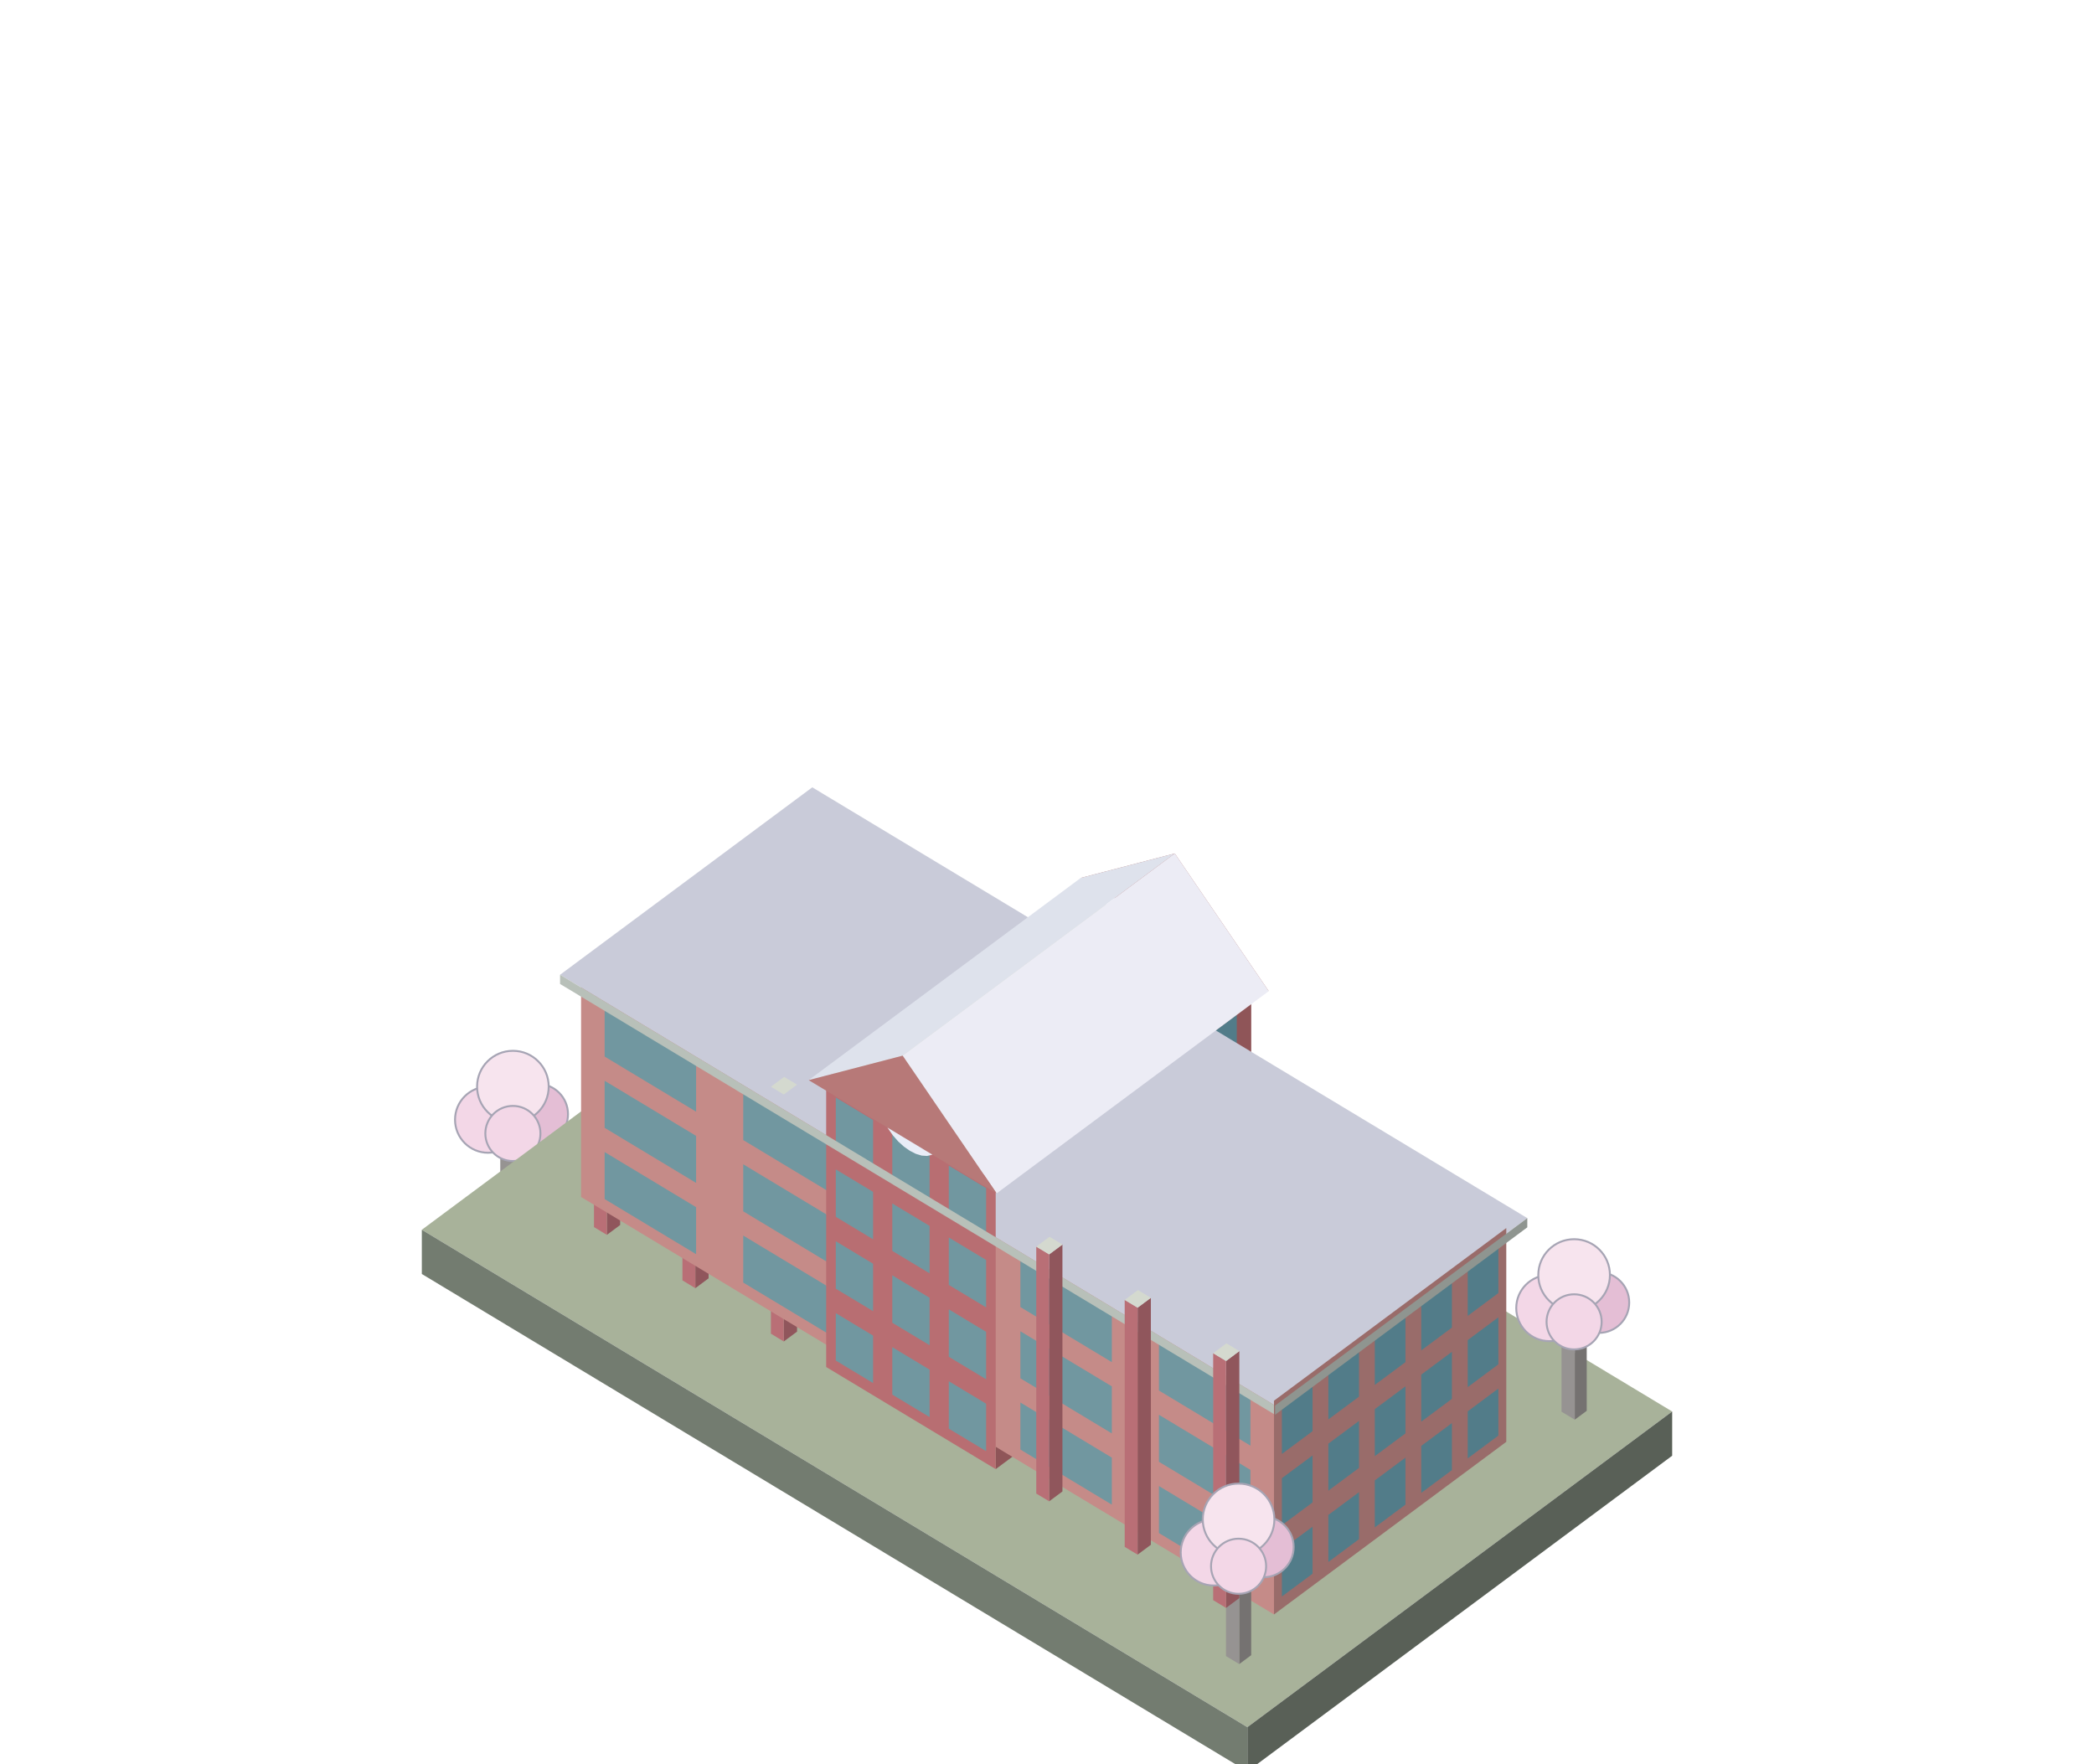
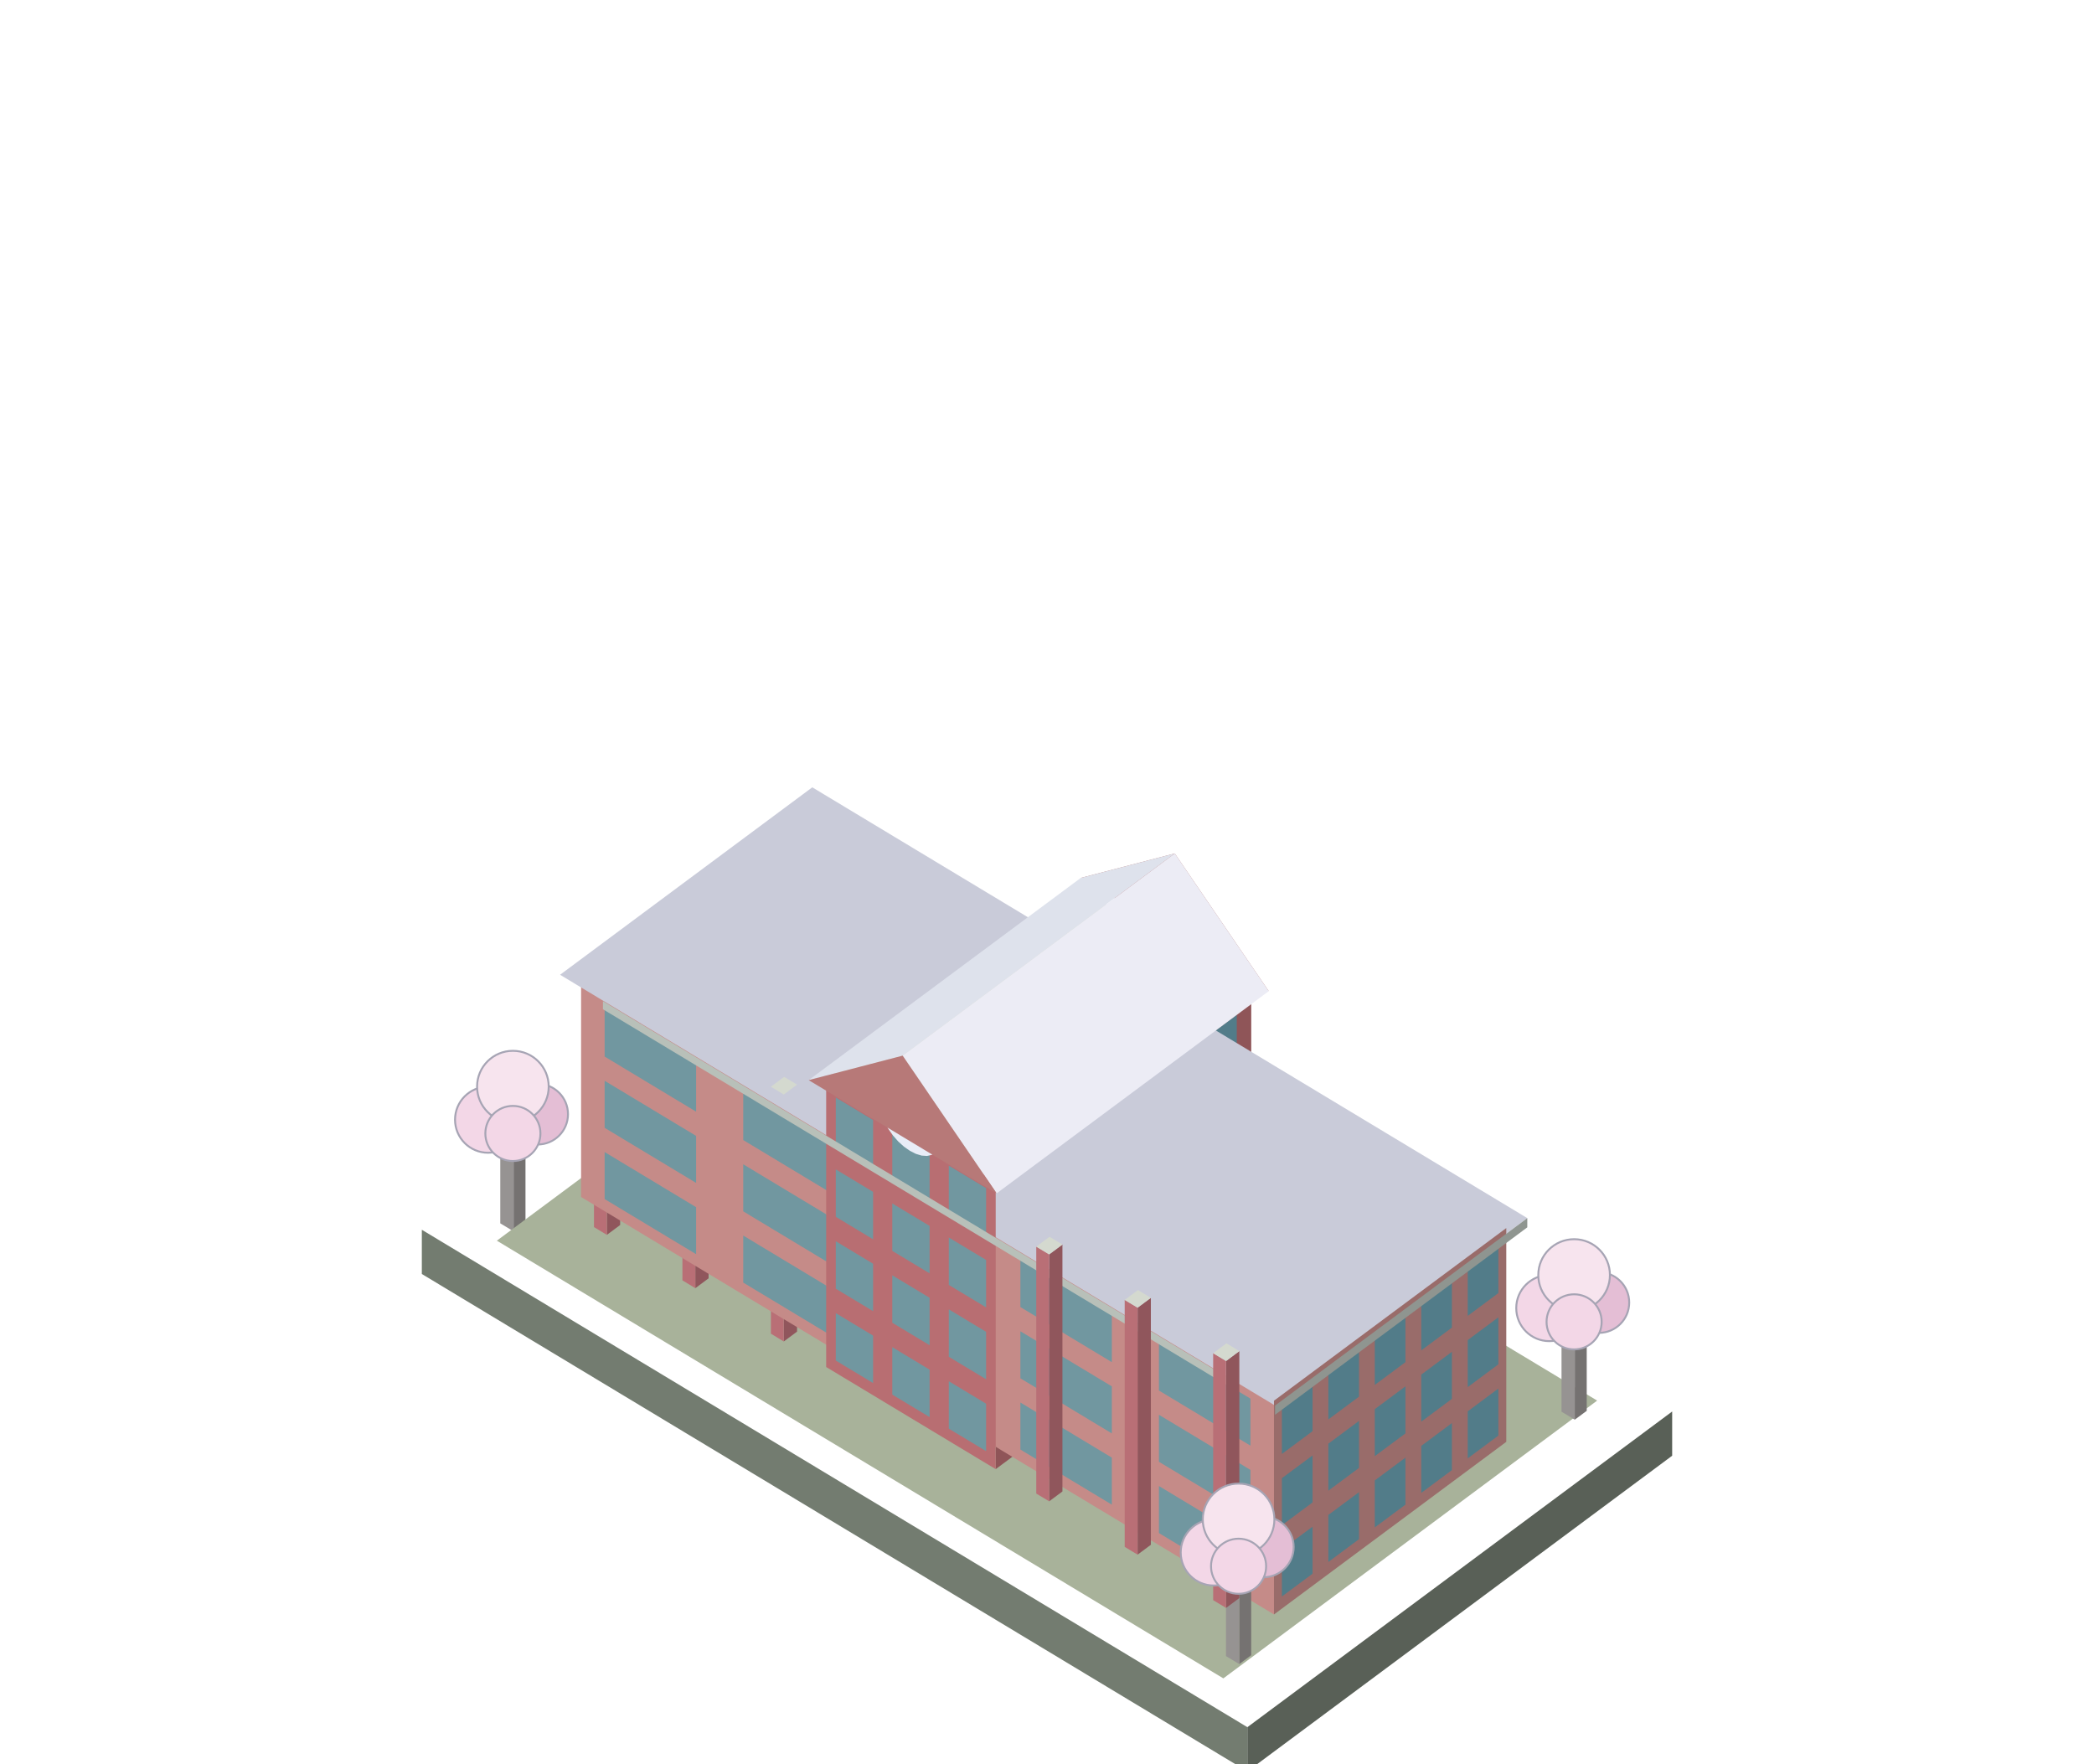
<svg xmlns="http://www.w3.org/2000/svg" width="760" height="640" viewBox="0 0 760 640">
  <polygon points="190.72,443.68 186.39,446.90 186.39,418.81 190.72,415.58" fill="#757271" stroke="none" stroke-width="0" stroke-linejoin="round" />
  <polygon points="186.39,446.90 181.57,444.00 181.57,415.91 186.39,418.81" fill="#969392" stroke="none" stroke-width="0" stroke-linejoin="round" />
  <polygon points="185.91,412.68 190.72,415.58 186.39,418.81 181.57,415.91" fill="#aaa0a1" stroke="none" stroke-width="0" stroke-linejoin="round" />
  <circle cx="177.15" cy="406.38" r="12" fill="#f3d7e7" stroke="#a6a4b4" stroke-width=".7" />
  <circle cx="195.15" cy="404.38" r="11" fill="#e4bed5" stroke="#a6a4b4" stroke-width=".7" />
  <circle cx="186.15" cy="394.38" r="13" fill="#f7e4ee" stroke="#a6a4b4" stroke-width=".7" />
  <circle cx="186.15" cy="411.38" r="10" fill="#f3d7e7" stroke="#a6a4b4" stroke-width=".7" />
-   <polygon points="307.27,331.76 606.90,512.29 452.73,626.86 153.10,446.33" fill="#a8b29a" stroke="none" stroke-width="0" stroke-linejoin="round" />
+   <polygon points="316.00,349.47 579.67,508.33 444.00,609.15 180.33,450.29" fill="#a8b29a" stroke="none" stroke-width="0" stroke-linejoin="round" />
  <polygon points="225.08,444.60 220.26,448.18 220.26,358.56 225.08,354.98" fill="#90565c" stroke="none" stroke-width="0" stroke-linejoin="round" />
  <polygon points="220.26,448.18 215.58,445.36 215.58,355.74 220.26,358.56" fill="#b96f76" stroke="none" stroke-width="0" stroke-linejoin="round" />
  <polygon points="257.18,463.95 252.37,467.53 252.37,377.90 257.18,374.32" fill="#90565c" stroke="none" stroke-width="0" stroke-linejoin="round" />
  <polygon points="252.37,467.53 247.68,464.70 247.68,375.08 252.37,377.90" fill="#b96f76" stroke="none" stroke-width="0" stroke-linejoin="round" />
  <polygon points="220.40,352.16 225.08,354.98 220.26,358.56 215.58,355.74" fill="#d4d9cf" stroke="none" stroke-width="0" stroke-linejoin="round" />
  <polygon points="289.29,483.29 284.47,486.87 284.47,397.24 289.29,393.66" fill="#90565c" stroke="none" stroke-width="0" stroke-linejoin="round" />
  <polygon points="284.47,486.87 279.79,484.05 279.79,394.42 284.47,397.24" fill="#b96f76" stroke="none" stroke-width="0" stroke-linejoin="round" />
  <polygon points="575.89,512.04 571.55,515.26 571.55,487.17 575.89,483.95" fill="#757271" stroke="none" stroke-width="0" stroke-linejoin="round" />
  <polygon points="571.55,515.26 566.74,512.36 566.74,484.27 571.55,487.17" fill="#969392" stroke="none" stroke-width="0" stroke-linejoin="round" />
  <polygon points="452.73,642.91 153.10,462.38 153.10,446.33 452.73,626.86" fill="#737c70" stroke="none" stroke-width="0" stroke-linejoin="round" />
  <polygon points="571.07,481.05 575.89,483.95 571.55,487.17 566.74,484.27" fill="#aaa0a1" stroke="none" stroke-width="0" stroke-linejoin="round" />
  <polygon points="392.26,318.63 460.48,359.73 426.37,309.75" fill="#b77978" stroke="none" stroke-width="0" stroke-linejoin="round" />
  <polygon points="252.50,371.50 257.18,374.32 252.37,377.90 247.68,375.08" fill="#d4d9cf" stroke="none" stroke-width="0" stroke-linejoin="round" />
  <polygon points="454.13,464.29 361.38,533.21 361.38,428.87 454.13,359.95" fill="#8f5558" stroke="none" stroke-width="0" stroke-linejoin="round" />
  <polygon points="448.87,463.76 428.47,478.92 428.47,461.71 448.87,446.54" fill="#527c89" stroke="none" stroke-width="0" stroke-linejoin="round" />
  <polygon points="417.96,486.73 397.55,501.89 397.55,484.68 417.96,469.52" fill="#527c89" stroke="none" stroke-width="0" stroke-linejoin="round" />
  <polygon points="387.04,509.71 366.64,524.87 366.64,507.65 387.04,492.49" fill="#527c89" stroke="none" stroke-width="0" stroke-linejoin="round" />
  <polygon points="448.87,437.67 428.47,452.84 428.47,435.62 448.87,420.46" fill="#527c89" stroke="none" stroke-width="0" stroke-linejoin="round" />
  <polygon points="417.96,460.65 397.55,475.81 397.55,458.59 417.96,443.43" fill="#527c89" stroke="none" stroke-width="0" stroke-linejoin="round" />
  <polygon points="387.04,483.62 366.64,498.78 366.64,481.57 387.04,466.41" fill="#527c89" stroke="none" stroke-width="0" stroke-linejoin="round" />
  <polygon points="448.87,411.59 428.47,426.75 428.47,409.54 448.87,394.37" fill="#527c89" stroke="none" stroke-width="0" stroke-linejoin="round" />
  <polygon points="417.96,434.56 397.55,449.73 397.55,432.51 417.96,417.35" fill="#527c89" stroke="none" stroke-width="0" stroke-linejoin="round" />
  <polygon points="387.04,457.54 366.64,472.70 366.64,455.48 387.04,440.32" fill="#527c89" stroke="none" stroke-width="0" stroke-linejoin="round" />
  <polygon points="448.87,385.51 428.47,400.67 428.47,383.45 448.87,368.29" fill="#527c89" stroke="none" stroke-width="0" stroke-linejoin="round" />
  <polygon points="417.96,408.48 397.55,423.64 397.55,406.43 417.96,391.26" fill="#527c89" stroke="none" stroke-width="0" stroke-linejoin="round" />
  <polygon points="387.04,431.45 366.64,446.62 366.64,429.40 387.04,414.24" fill="#527c89" stroke="none" stroke-width="0" stroke-linejoin="round" />
  <polygon points="462.38,585.95 210.90,434.44 210.90,356.86 462.38,508.37" fill="#c58b88" stroke="none" stroke-width="0" stroke-linejoin="round" />
  <polygon points="453.83,576.41 420.63,556.41 420.63,539.34 453.83,559.34" fill="#7197a0" stroke="none" stroke-width="0" stroke-linejoin="round" />
  <polygon points="403.53,546.10 370.34,526.10 370.34,509.03 403.53,529.03" fill="#7197a0" stroke="none" stroke-width="0" stroke-linejoin="round" />
  <polygon points="353.24,515.80 320.04,495.80 320.04,478.73 353.24,498.73" fill="#7197a0" stroke="none" stroke-width="0" stroke-linejoin="round" />
  <polygon points="302.94,485.50 269.75,465.50 269.75,448.43 302.94,468.43" fill="#7197a0" stroke="none" stroke-width="0" stroke-linejoin="round" />
  <polygon points="252.65,455.19 219.45,435.19 219.45,418.13 252.65,438.13" fill="#7197a0" stroke="none" stroke-width="0" stroke-linejoin="round" />
  <polygon points="453.83,550.54 420.63,530.54 420.63,513.48 453.83,533.48" fill="#7197a0" stroke="none" stroke-width="0" stroke-linejoin="round" />
  <polygon points="403.53,520.24 370.34,500.24 370.34,483.17 403.53,503.17" fill="#7197a0" stroke="none" stroke-width="0" stroke-linejoin="round" />
  <polygon points="353.24,489.94 320.04,469.94 320.04,452.87 353.24,472.87" fill="#7197a0" stroke="none" stroke-width="0" stroke-linejoin="round" />
  <polygon points="302.94,459.64 269.75,439.64 269.75,422.57 302.94,442.57" fill="#7197a0" stroke="none" stroke-width="0" stroke-linejoin="round" />
  <polygon points="252.65,429.33 219.45,409.33 219.45,392.26 252.65,412.26" fill="#7197a0" stroke="none" stroke-width="0" stroke-linejoin="round" />
  <polygon points="453.83,524.68 420.63,504.68 420.63,487.61 453.83,507.61" fill="#7197a0" stroke="none" stroke-width="0" stroke-linejoin="round" />
  <polygon points="403.53,494.38 370.34,474.38 370.34,457.31 403.53,477.31" fill="#7197a0" stroke="none" stroke-width="0" stroke-linejoin="round" />
  <polygon points="353.24,464.08 320.04,444.08 320.04,427.01 353.24,447.01" fill="#7197a0" stroke="none" stroke-width="0" stroke-linejoin="round" />
  <polygon points="302.94,433.77 269.75,413.77 269.75,396.71 302.94,416.71" fill="#7197a0" stroke="none" stroke-width="0" stroke-linejoin="round" />
  <polygon points="252.65,403.47 219.45,383.47 219.45,366.40 252.65,386.40" fill="#7197a0" stroke="none" stroke-width="0" stroke-linejoin="round" />
  <polygon points="295.21,294.20 546.69,445.71 462.38,508.37 210.90,356.86" fill="#d4d9cf" stroke="none" stroke-width="0" stroke-linejoin="round" />
  <circle cx="562.31" cy="474.75" r="12" fill="#f3d7e7" stroke="#a6a4b4" stroke-width=".7" />
  <circle cx="580.31" cy="472.75" r="11" fill="#e4bed5" stroke="#a6a4b4" stroke-width=".7" />
  <circle cx="571.31" cy="462.75" r="13" fill="#f7e4ee" stroke="#a6a4b4" stroke-width=".7" />
  <circle cx="571.31" cy="479.75" r="10" fill="#f3d7e7" stroke="#a6a4b4" stroke-width=".7" />
  <polygon points="294.81,285.75 554.32,442.10 462.78,510.13 203.27,353.78" fill="#c9cbd9" stroke="none" stroke-width="0" stroke-linejoin="round" />
  <polygon points="284.60,390.84 289.29,393.66 284.47,397.24 279.79,394.42" fill="#d4d9cf" stroke="none" stroke-width="0" stroke-linejoin="round" />
  <polygon points="361.38,533.21 299.85,496.14 299.85,391.80 361.38,428.87" fill="#b86e72" stroke="none" stroke-width="0" stroke-linejoin="round" />
  <polygon points="357.90,526.67 344.36,518.52 344.36,501.30 357.90,509.46" fill="#7197a0" stroke="none" stroke-width="0" stroke-linejoin="round" />
  <polygon points="337.39,514.32 323.85,506.16 323.85,488.94 337.39,497.10" fill="#7197a0" stroke="none" stroke-width="0" stroke-linejoin="round" />
  <polygon points="316.88,501.96 303.34,493.80 303.34,476.59 316.88,484.74" fill="#7197a0" stroke="none" stroke-width="0" stroke-linejoin="round" />
  <polygon points="357.90,500.59 344.36,492.43 344.36,475.22 357.90,483.37" fill="#7197a0" stroke="none" stroke-width="0" stroke-linejoin="round" />
  <polygon points="337.39,488.23 323.85,480.08 323.85,462.86 337.39,471.02" fill="#7197a0" stroke="none" stroke-width="0" stroke-linejoin="round" />
  <polygon points="316.88,475.87 303.34,467.72 303.34,450.50 316.88,458.66" fill="#7197a0" stroke="none" stroke-width="0" stroke-linejoin="round" />
  <polygon points="357.90,474.50 344.36,466.35 344.36,449.13 357.90,457.29" fill="#7197a0" stroke="none" stroke-width="0" stroke-linejoin="round" />
  <polygon points="337.39,462.15 323.85,453.99 323.85,436.78 337.39,444.93" fill="#7197a0" stroke="none" stroke-width="0" stroke-linejoin="round" />
  <polygon points="316.88,449.79 303.34,441.63 303.34,424.42 316.88,432.57" fill="#7197a0" stroke="none" stroke-width="0" stroke-linejoin="round" />
  <polygon points="357.90,448.42 344.36,440.26 344.36,423.05 357.90,431.20" fill="#7197a0" stroke="none" stroke-width="0" stroke-linejoin="round" />
  <polygon points="337.39,436.06 323.85,427.91 323.85,410.69 337.39,418.85" fill="#7197a0" stroke="none" stroke-width="0" stroke-linejoin="round" />
  <polygon points="316.88,423.70 303.34,415.55 303.34,398.33 316.88,406.49" fill="#7197a0" stroke="none" stroke-width="0" stroke-linejoin="round" />
  <polygon points="606.90,528.34 452.73,642.91 452.73,626.86 606.90,512.29" fill="#596057" stroke="none" stroke-width="0" stroke-linejoin="round" />
  <polygon points="392.59,322.88 454.13,359.95 361.38,428.87 299.85,391.80" fill="#d4d9cf" stroke="none" stroke-width="0" stroke-linejoin="round" />
  <polygon points="392.26,318.63 426.37,309.75 327.61,383.14 293.50,392.02" fill="#dee2ec" stroke="none" stroke-width="0" stroke-linejoin="round" />
-   <polygon points="462.78,513.47 203.27,357.12 203.27,353.78 462.78,510.13" fill="#b8c0b9" stroke="none" stroke-width="0" stroke-linejoin="round" />
+   <polygon points="447.21,503.89 218.84,366.30 218.84,363.36 447.21,500.95" fill="#b8c0b9" stroke="none" stroke-width="0" stroke-linejoin="round" />
  <polygon points="385.60,541.31 380.78,544.89 380.78,455.27 385.60,451.69" fill="#90565c" stroke="none" stroke-width="0" stroke-linejoin="round" />
  <polygon points="380.78,544.89 376.10,542.07 376.10,452.45 380.78,455.27" fill="#b96f76" stroke="none" stroke-width="0" stroke-linejoin="round" />
  <polygon points="546.69,523.30 462.38,585.95 462.38,508.37 546.69,445.71" fill="#996c6a" stroke="none" stroke-width="0" stroke-linejoin="round" />
  <polygon points="543.82,521.03 532.70,529.30 532.70,512.23 543.82,503.96" fill="#527c89" stroke="none" stroke-width="0" stroke-linejoin="round" />
  <polygon points="526.96,533.56 515.83,541.83 515.83,524.77 526.96,516.49" fill="#527c89" stroke="none" stroke-width="0" stroke-linejoin="round" />
  <polygon points="510.10,546.09 498.97,554.36 498.97,537.30 510.10,529.03" fill="#527c89" stroke="none" stroke-width="0" stroke-linejoin="round" />
  <polygon points="493.24,558.63 482.11,566.90 482.11,549.83 493.24,541.56" fill="#527c89" stroke="none" stroke-width="0" stroke-linejoin="round" />
  <polygon points="476.38,571.16 465.25,579.43 465.25,562.36 476.38,554.09" fill="#527c89" stroke="none" stroke-width="0" stroke-linejoin="round" />
  <polygon points="543.82,495.17 532.70,503.44 532.70,486.37 543.82,478.10" fill="#527c89" stroke="none" stroke-width="0" stroke-linejoin="round" />
  <polygon points="526.96,507.70 515.83,515.97 515.83,498.90 526.96,490.63" fill="#527c89" stroke="none" stroke-width="0" stroke-linejoin="round" />
  <polygon points="510.10,520.23 498.97,528.50 498.97,511.43 510.10,503.16" fill="#527c89" stroke="none" stroke-width="0" stroke-linejoin="round" />
  <polygon points="493.24,532.76 482.11,541.03 482.11,523.97 493.24,515.70" fill="#527c89" stroke="none" stroke-width="0" stroke-linejoin="round" />
  <polygon points="476.38,545.29 465.25,553.57 465.25,536.50 476.38,528.23" fill="#527c89" stroke="none" stroke-width="0" stroke-linejoin="round" />
  <polygon points="543.82,469.31 532.70,477.58 532.70,460.51 543.82,452.24" fill="#527c89" stroke="none" stroke-width="0" stroke-linejoin="round" />
  <polygon points="526.96,481.84 515.83,490.11 515.83,473.04 526.96,464.77" fill="#527c89" stroke="none" stroke-width="0" stroke-linejoin="round" />
  <polygon points="510.10,494.37 498.97,502.64 498.97,485.57 510.10,477.30" fill="#527c89" stroke="none" stroke-width="0" stroke-linejoin="round" />
  <polygon points="493.24,506.90 482.11,515.17 482.11,498.10 493.24,489.83" fill="#527c89" stroke="none" stroke-width="0" stroke-linejoin="round" />
  <polygon points="476.38,519.43 465.25,527.70 465.25,510.64 476.38,502.36" fill="#527c89" stroke="none" stroke-width="0" stroke-linejoin="round" />
  <polygon points="426.37,309.75 460.48,359.73 361.72,433.12 327.61,383.14" fill="#ececf5" stroke="none" stroke-width="0" stroke-linejoin="round" />
  <polygon points="417.70,560.66 412.88,564.24 412.88,474.61 417.70,471.03" fill="#90565c" stroke="none" stroke-width="0" stroke-linejoin="round" />
  <polygon points="412.88,564.24 408.20,561.42 408.20,471.79 412.88,474.61" fill="#b96f76" stroke="none" stroke-width="0" stroke-linejoin="round" />
  <polygon points="341.36,413.28 341.15,410.98 340.51,408.52 339.49,405.98 338.11,403.47 336.43,401.07 334.51,398.89 332.42,397.01 330.26,395.49 328.09,394.40 326.01,393.77 324.09,393.64 322.41,394.01 321.03,394.86 320.00,396.16 319.37,397.86 319.15,399.90 319.37,402.20 320.00,404.66 321.03,407.20 322.41,409.71 324.09,412.11 326.01,414.29 328.09,416.17 330.26,417.69 332.42,418.78 334.51,419.41 336.43,419.54 338.11,419.17 339.49,418.32 340.51,417.02 341.15,415.32" fill="#e9edf7" stroke="none" stroke-width="0" stroke-linejoin="round" />
  <polygon points="293.50,392.02 327.61,383.14 361.72,433.12" fill="#b77978" stroke="none" stroke-width="0" stroke-linejoin="round" />
  <polygon points="454.11,600.74 449.77,603.96 449.77,575.87 454.11,572.65" fill="#757271" stroke="none" stroke-width="0" stroke-linejoin="round" />
  <polygon points="449.77,603.96 444.96,601.06 444.96,572.97 449.77,575.87" fill="#969392" stroke="none" stroke-width="0" stroke-linejoin="round" />
  <polygon points="380.92,448.87 385.60,451.69 380.78,455.27 376.10,452.45" fill="#d4d9cf" stroke="none" stroke-width="0" stroke-linejoin="round" />
  <polygon points="449.81,580.00 444.99,583.58 444.99,493.96 449.81,490.37" fill="#90565c" stroke="none" stroke-width="0" stroke-linejoin="round" />
  <polygon points="444.99,583.58 440.31,580.76 440.31,491.13 444.99,493.96" fill="#b96f76" stroke="none" stroke-width="0" stroke-linejoin="round" />
  <polygon points="554.32,445.45 462.78,513.47 462.78,510.13 554.32,442.10" fill="#8f9590" stroke="none" stroke-width="0" stroke-linejoin="round" />
  <polygon points="449.29,569.75 454.11,572.65 449.77,575.87 444.96,572.97" fill="#aaa0a1" stroke="none" stroke-width="0" stroke-linejoin="round" />
  <circle cx="440.53" cy="563.45" r="12" fill="#f3d7e7" stroke="#a6a4b4" stroke-width=".7" />
  <circle cx="458.53" cy="561.45" r="11" fill="#e4bed5" stroke="#a6a4b4" stroke-width=".7" />
  <circle cx="449.53" cy="551.45" r="13" fill="#f7e4ee" stroke="#a6a4b4" stroke-width=".7" />
  <circle cx="449.53" cy="568.45" r="10" fill="#f3d7e7" stroke="#a6a4b4" stroke-width=".7" />
  <polygon points="413.02,468.21 417.70,471.03 412.88,474.61 408.20,471.79" fill="#d4d9cf" stroke="none" stroke-width="0" stroke-linejoin="round" />
  <polygon points="445.12,487.55 449.81,490.37 444.99,493.96 440.31,491.13" fill="#d4d9cf" stroke="none" stroke-width="0" stroke-linejoin="round" />
</svg>
